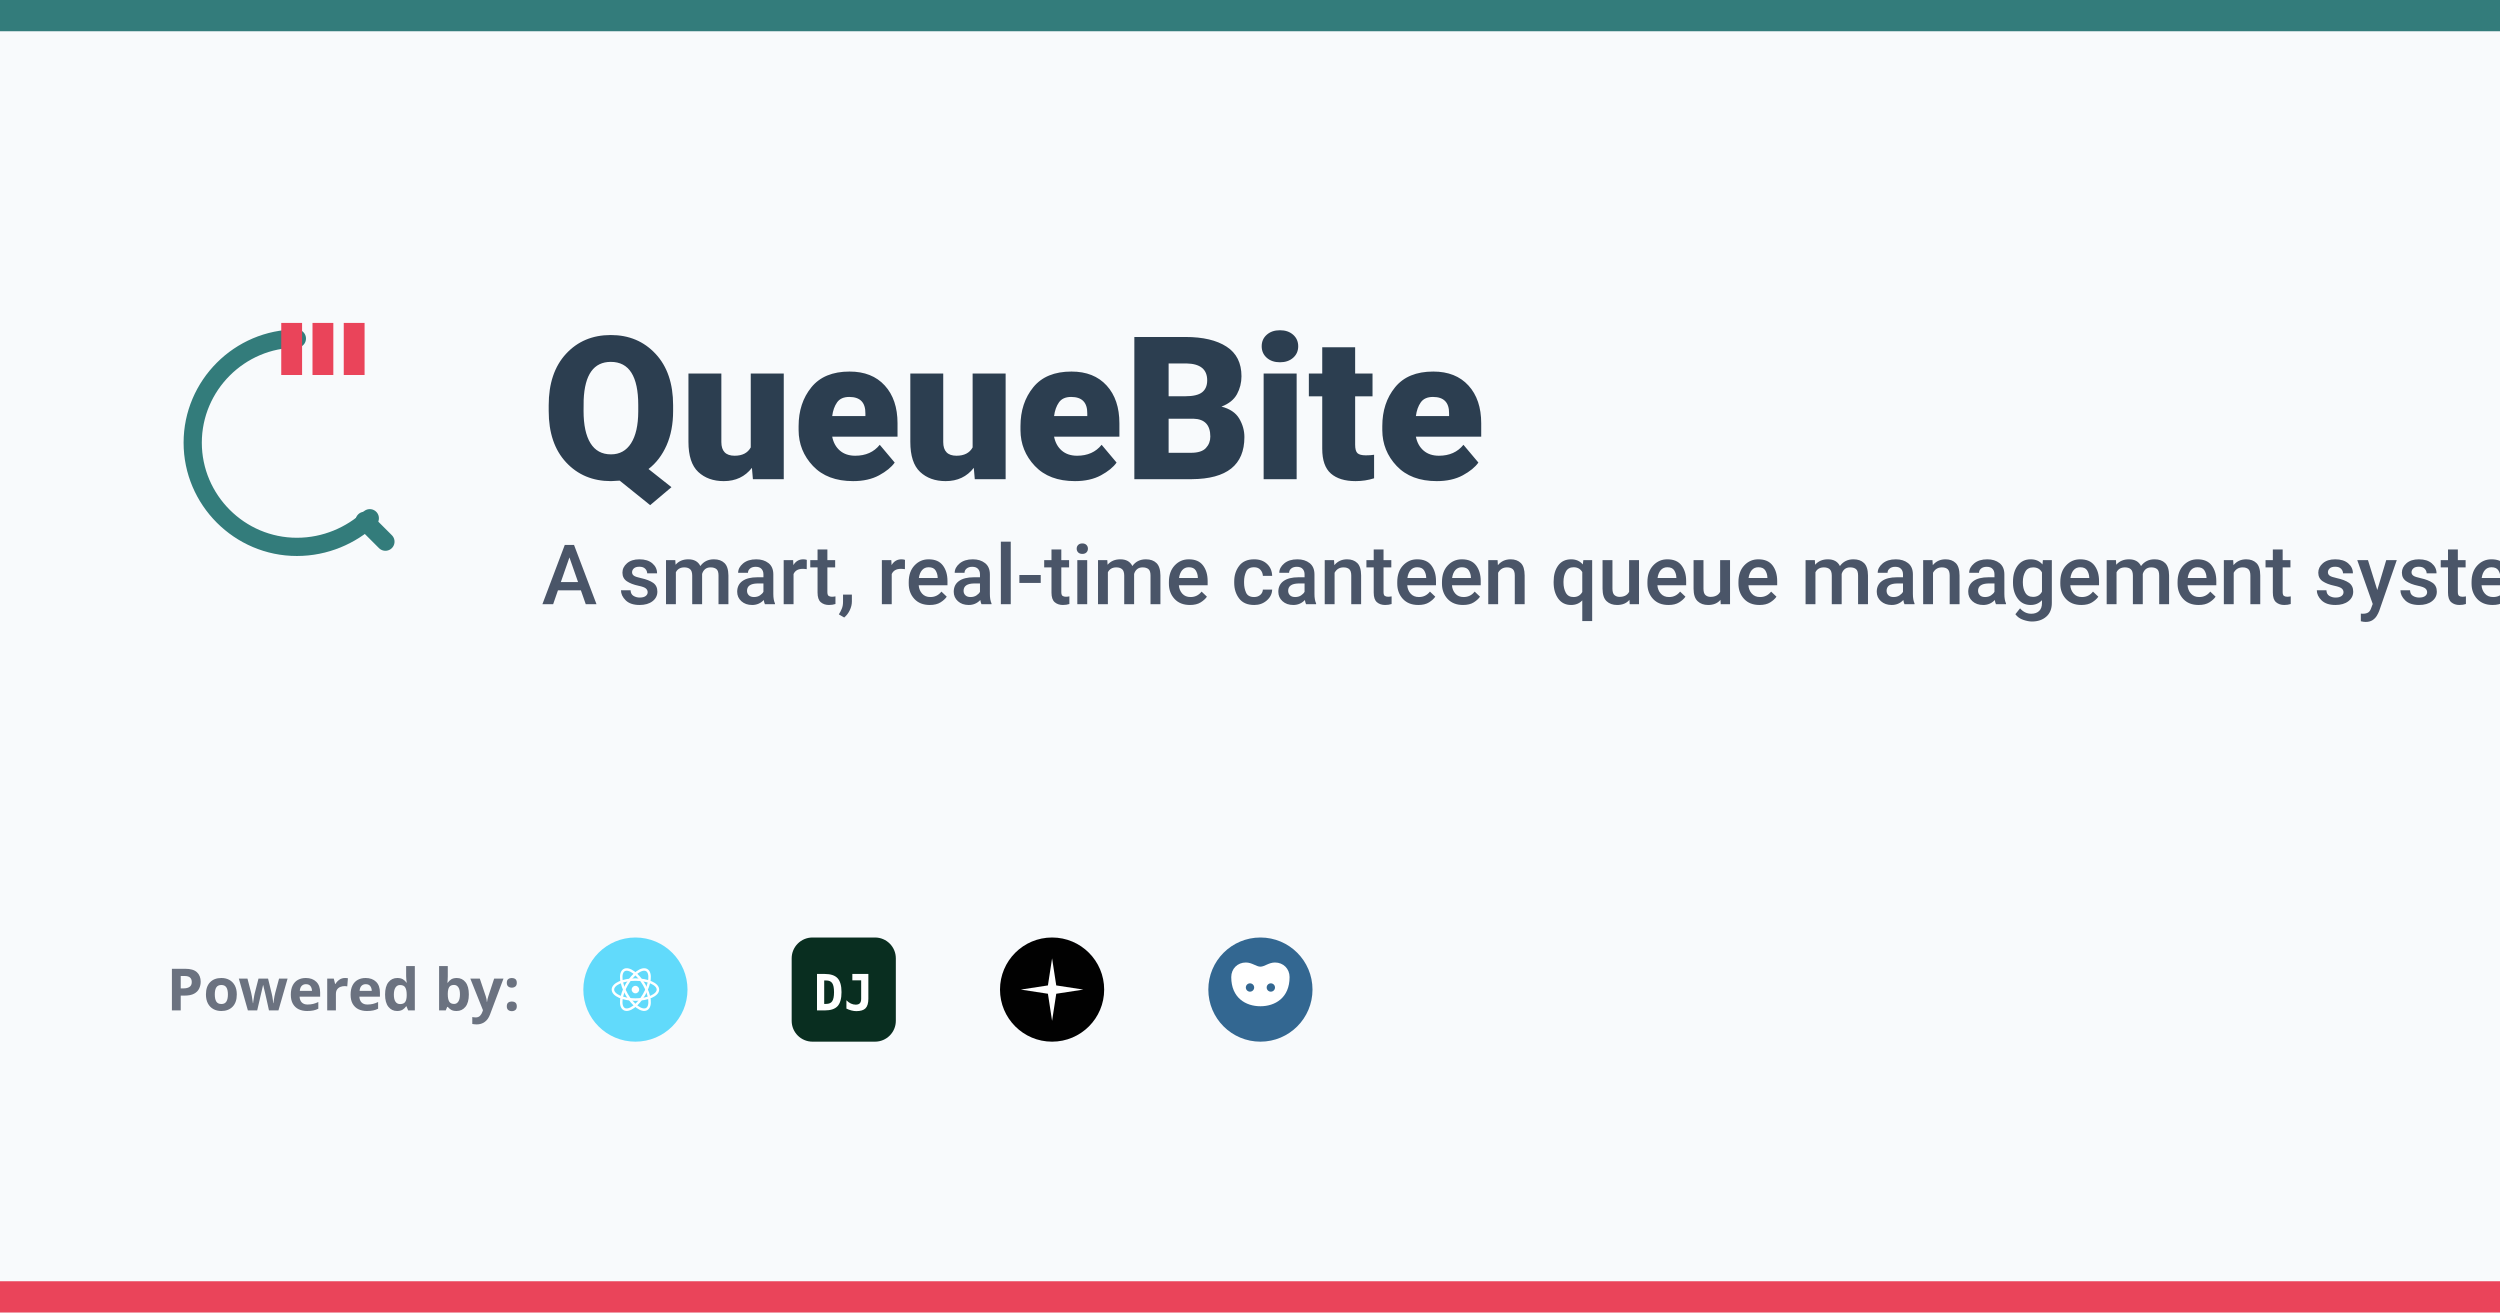
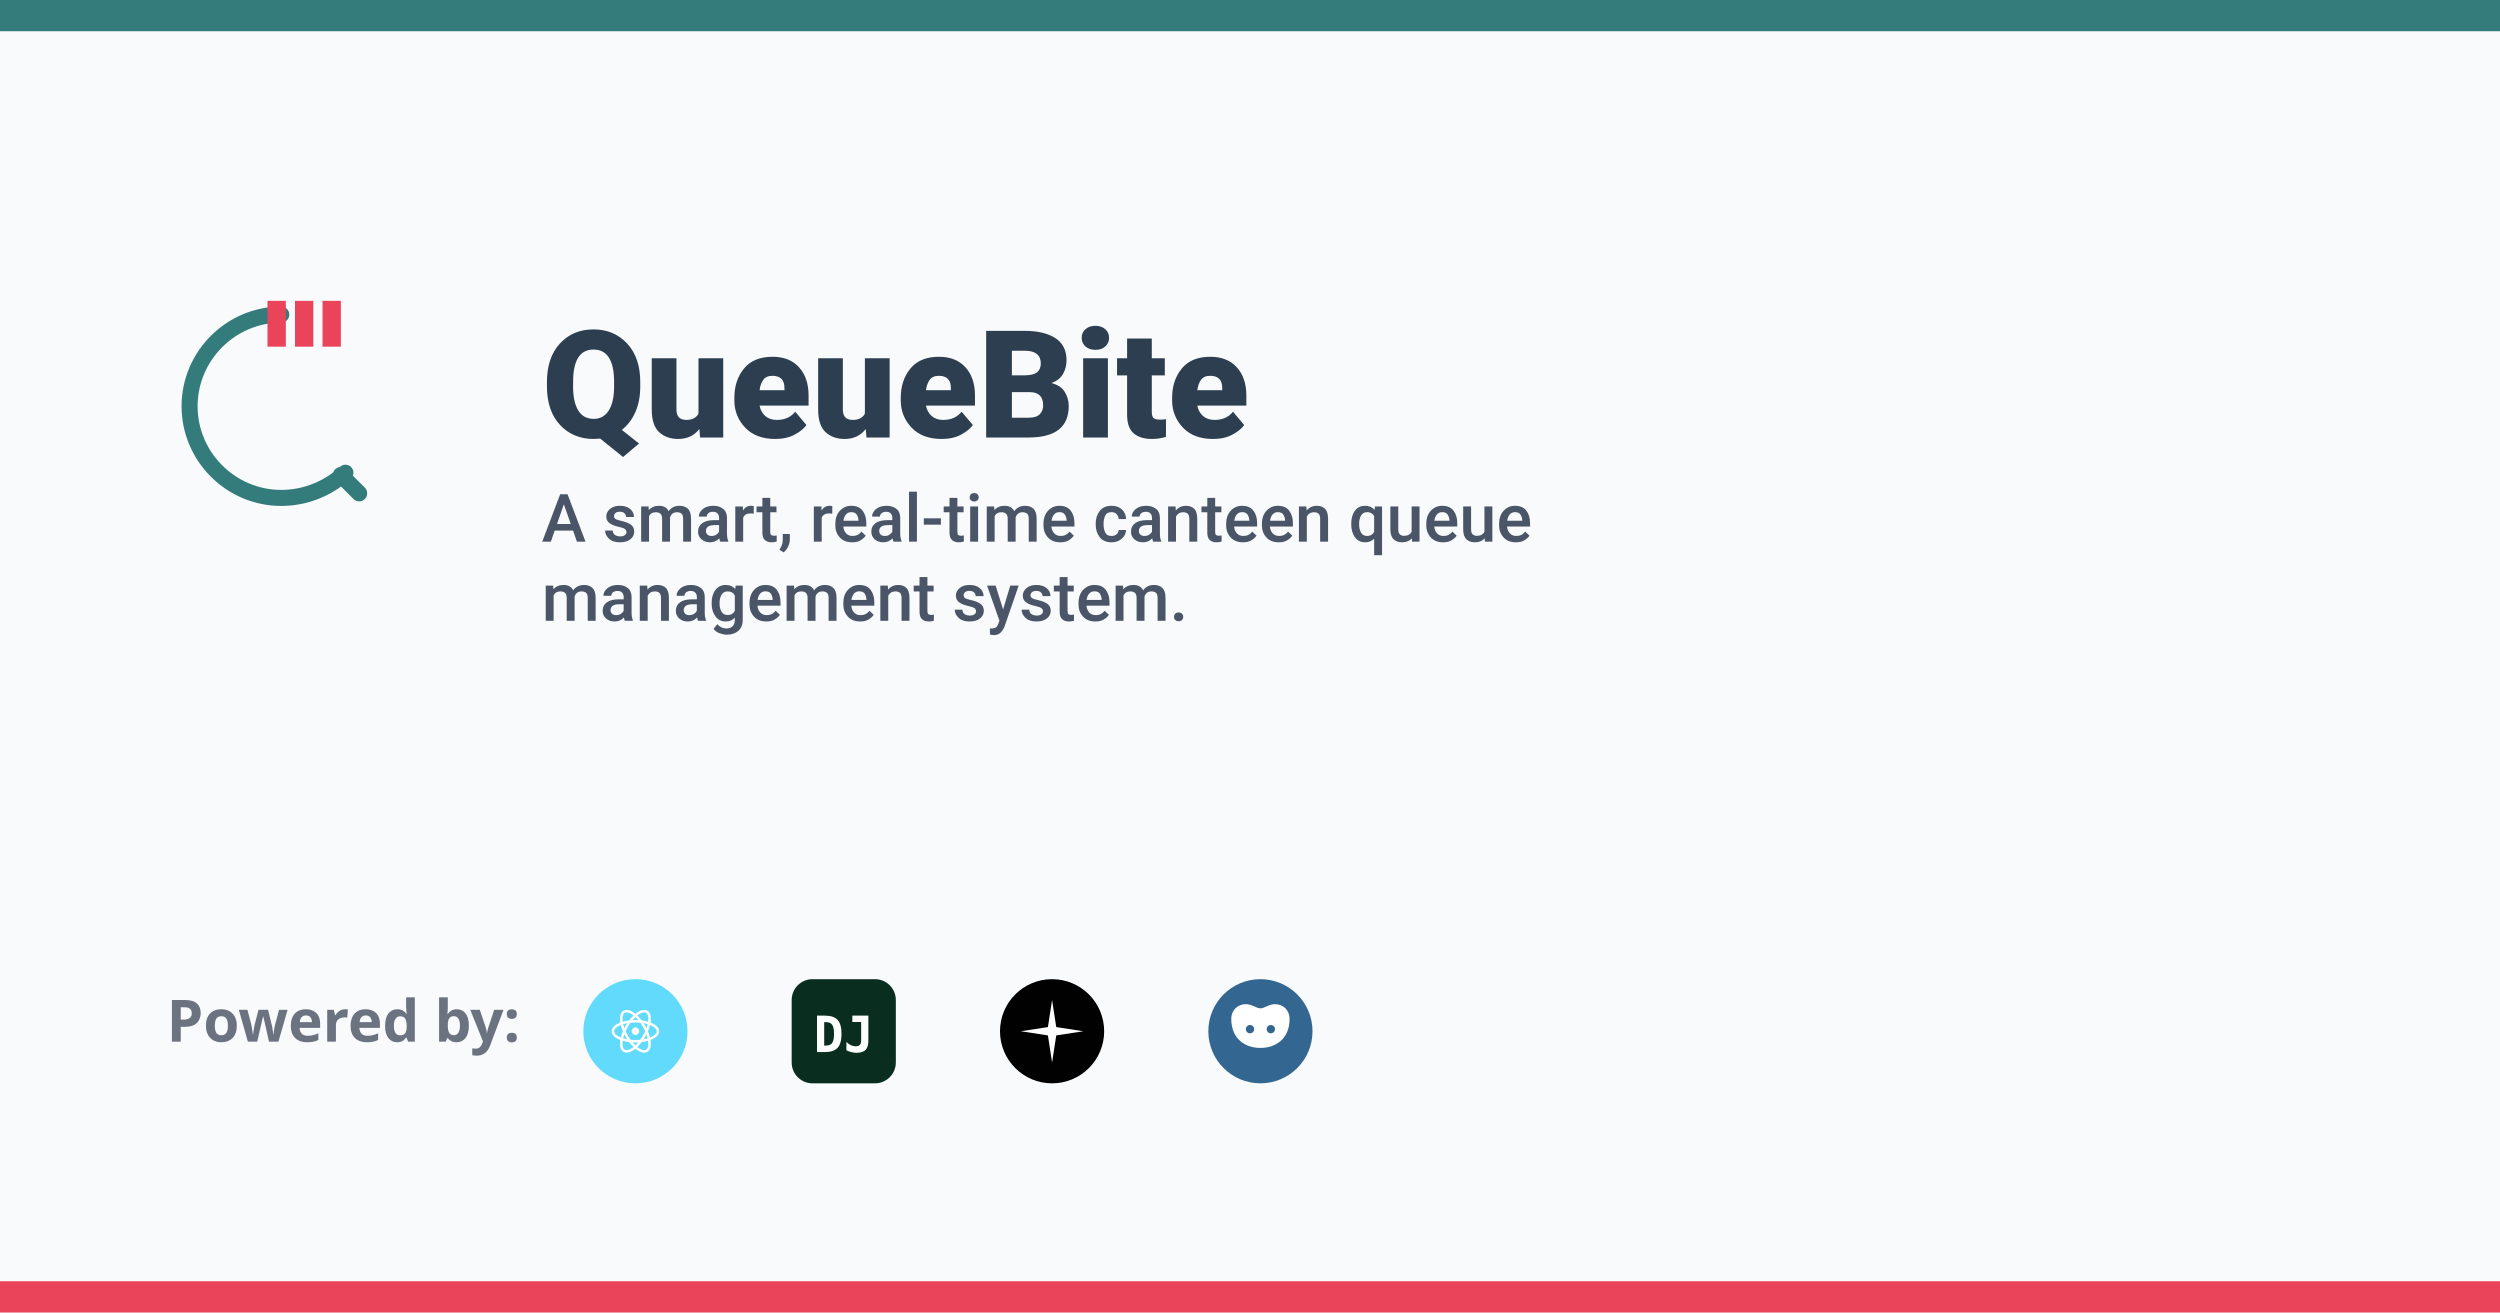
<svg xmlns="http://www.w3.org/2000/svg" width="1200" height="630" viewBox="0 0 1200 630" fill="none" role="img" aria-label="QueueBite Banner">
  <style>
        .title {
            font-family: -apple-system, BlinkMacSystemFont, 'Segoe UI', Roboto, Helvetica, Arial, sans-serif;
-             font-size: 96px;
+             font-size: 72px;
            font-weight: 800;
            fill: #2c3e50;
        }
        .tagline {
            font-family: -apple-system, BlinkMacSystemFont, 'Segoe UI', Roboto, Helvetica, Arial, sans-serif;
-             font-size: 40px;
+             font-size: 32px;
            font-weight: 500;
            fill: #4a5568;
        }
    </style>
  <rect width="1200" height="630" fill="#f8fafc" />
  <rect x="0" y="0" width="1200" height="15" fill="#337c7b" />
  <rect x="0" y="615" width="1200" height="15" fill="#ea445a" />
-   <g transform="translate(80, 150)">
-     <g transform="scale(2.5)">
+   <g transform="translate(80, 140)">
+     <g transform="scale(2.2)">
      <path d="M25 5C14 5 5 14 5 25C5 36 14 45 25 45C30.5 45 35.4 42.8 39 39.5" stroke="#337c7b" stroke-width="3.5" stroke-linecap="round" fill="none" />
      <path d="M38 40L42 44" stroke="#337c7b" stroke-width="3.5" stroke-linecap="round" fill="none" />
      <rect x="22" y="2" width="4" height="10" fill="#ea445a" />
      <rect x="28" y="2" width="4" height="10" fill="#ea445a" />
      <rect x="34" y="2" width="4" height="10" fill="#ea445a" />
    </g>
-     <text x="180" y="80" class="title">QueueBite</text>
-     <text x="180" y="140" class="tagline">A smart, real-time canteen queue management system.</text>
+     <text x="180" y="70" class="title">QueueBite</text>
+     <text x="180" y="120" class="tagline">
+       <tspan x="180" dy="0">A smart, real-time canteen queue</tspan>
+       <tspan x="180" dy="38">management system.</tspan>
+     </text>
  </g>
-   <g transform="translate(80, 450)">
-     <text x="0" y="35" font-family="sans-serif" font-size="28" font-weight="600" fill="#6b7280">Powered by:</text>
+   <g transform="translate(80, 470)">
+     <text x="0" y="30" font-family="sans-serif" font-size="28" font-weight="600" fill="#6b7280">Powered by:</text>
    <g transform="translate(200, 0)">
      <circle cx="25" cy="25" r="25" fill="#61DAFB" />
      <g transform="translate(25, 25) scale(0.6)">
        <ellipse rx="18" ry="8" stroke="white" stroke-width="2" fill="none" />
        <ellipse rx="18" ry="8" transform="rotate(60)" stroke="white" stroke-width="2" fill="none" />
        <ellipse rx="18" ry="8" transform="rotate(120)" stroke="white" stroke-width="2" fill="none" />
        <circle r="3" fill="white" />
      </g>
    </g>
    <g transform="translate(300, 0)">
      <rect width="50" height="50" rx="10" fill="#092E20" />
      <text x="25" y="35" font-family="monospace" font-size="24" fill="white" text-anchor="middle" font-weight="bold">DJ</text>
    </g>
    <g transform="translate(400, 0)">
      <circle cx="25" cy="25" r="25" fill="#010101" />
      <path d="M25 10 L27 23 L40 25 L27 27 L25 40 L23 27 L10 25 L23 23 Z" fill="white" />
    </g>
    <g transform="translate(500, 0)">
      <circle cx="25" cy="25" r="25" fill="#336791" />
      <path d="M32 12c-3 0-5 2-7 2s-4-2-7-2c-4 0-7 3-7 7 0 10 7 14 14 14s14-4 14-14c0-4-3-7-7-7z" fill="white" />
      <circle cx="20" cy="24" r="2" fill="#336791" />
      <circle cx="30" cy="24" r="2" fill="#336791" />
    </g>
  </g>
</svg>
